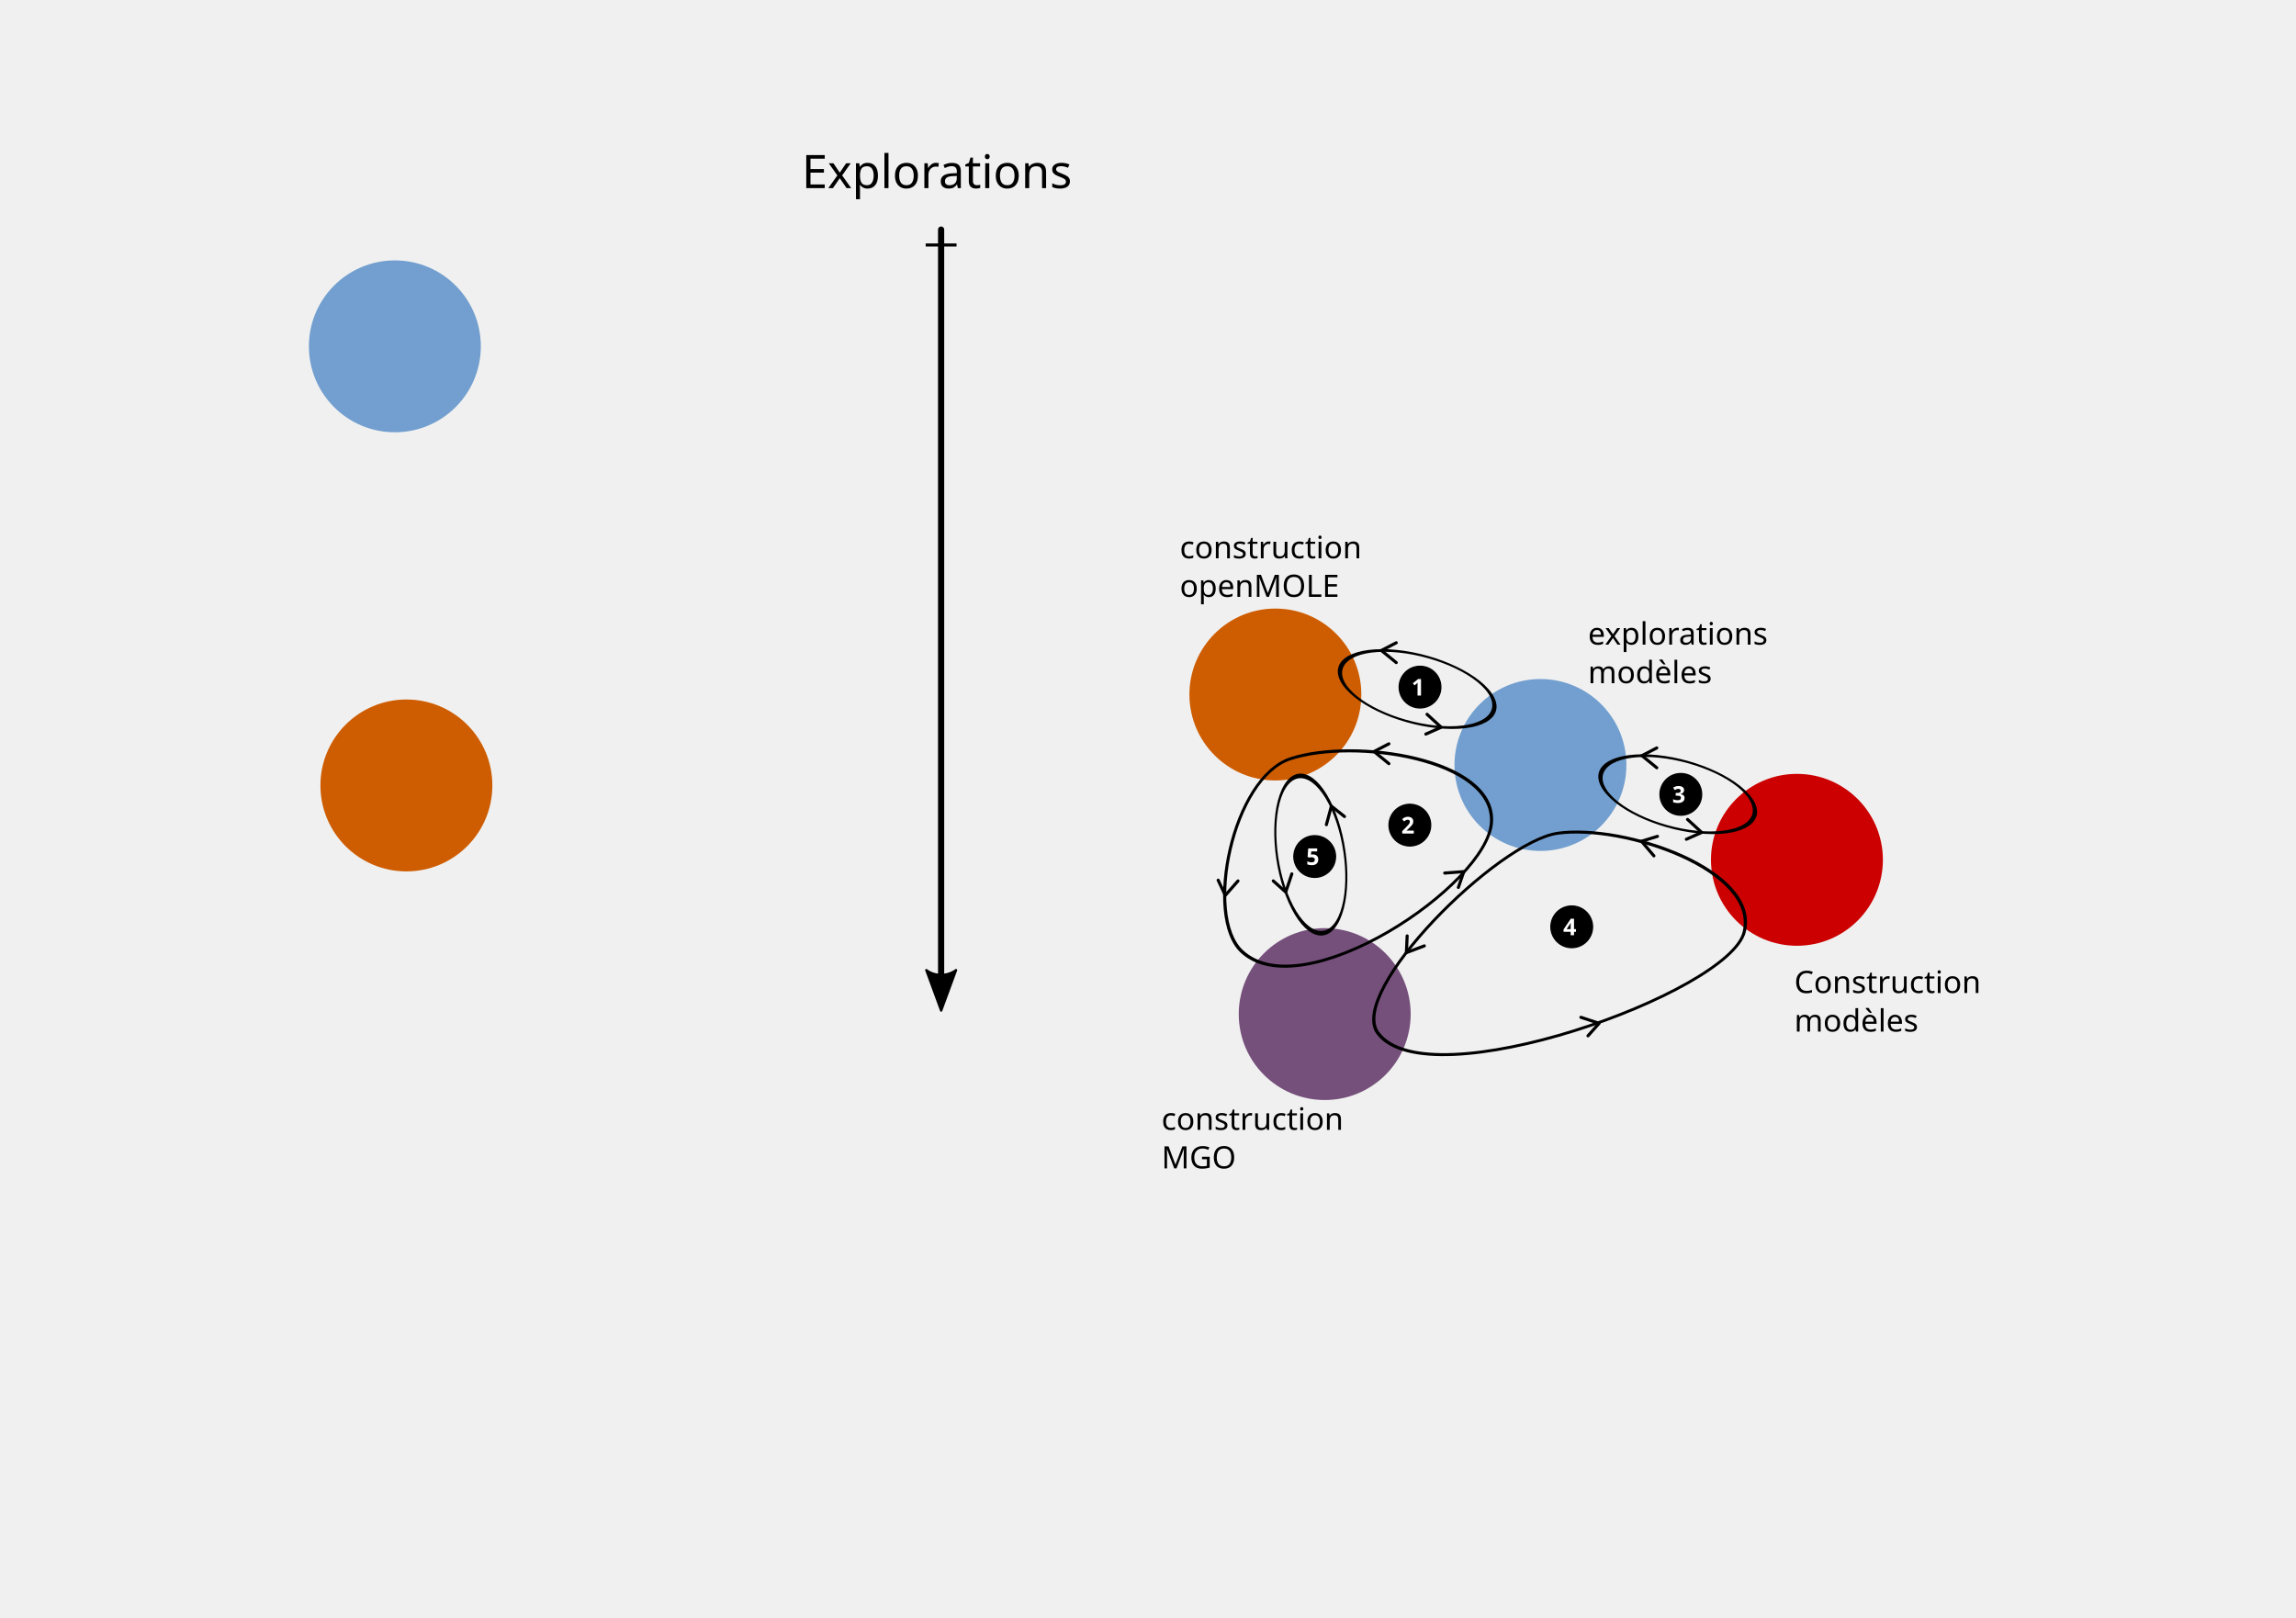
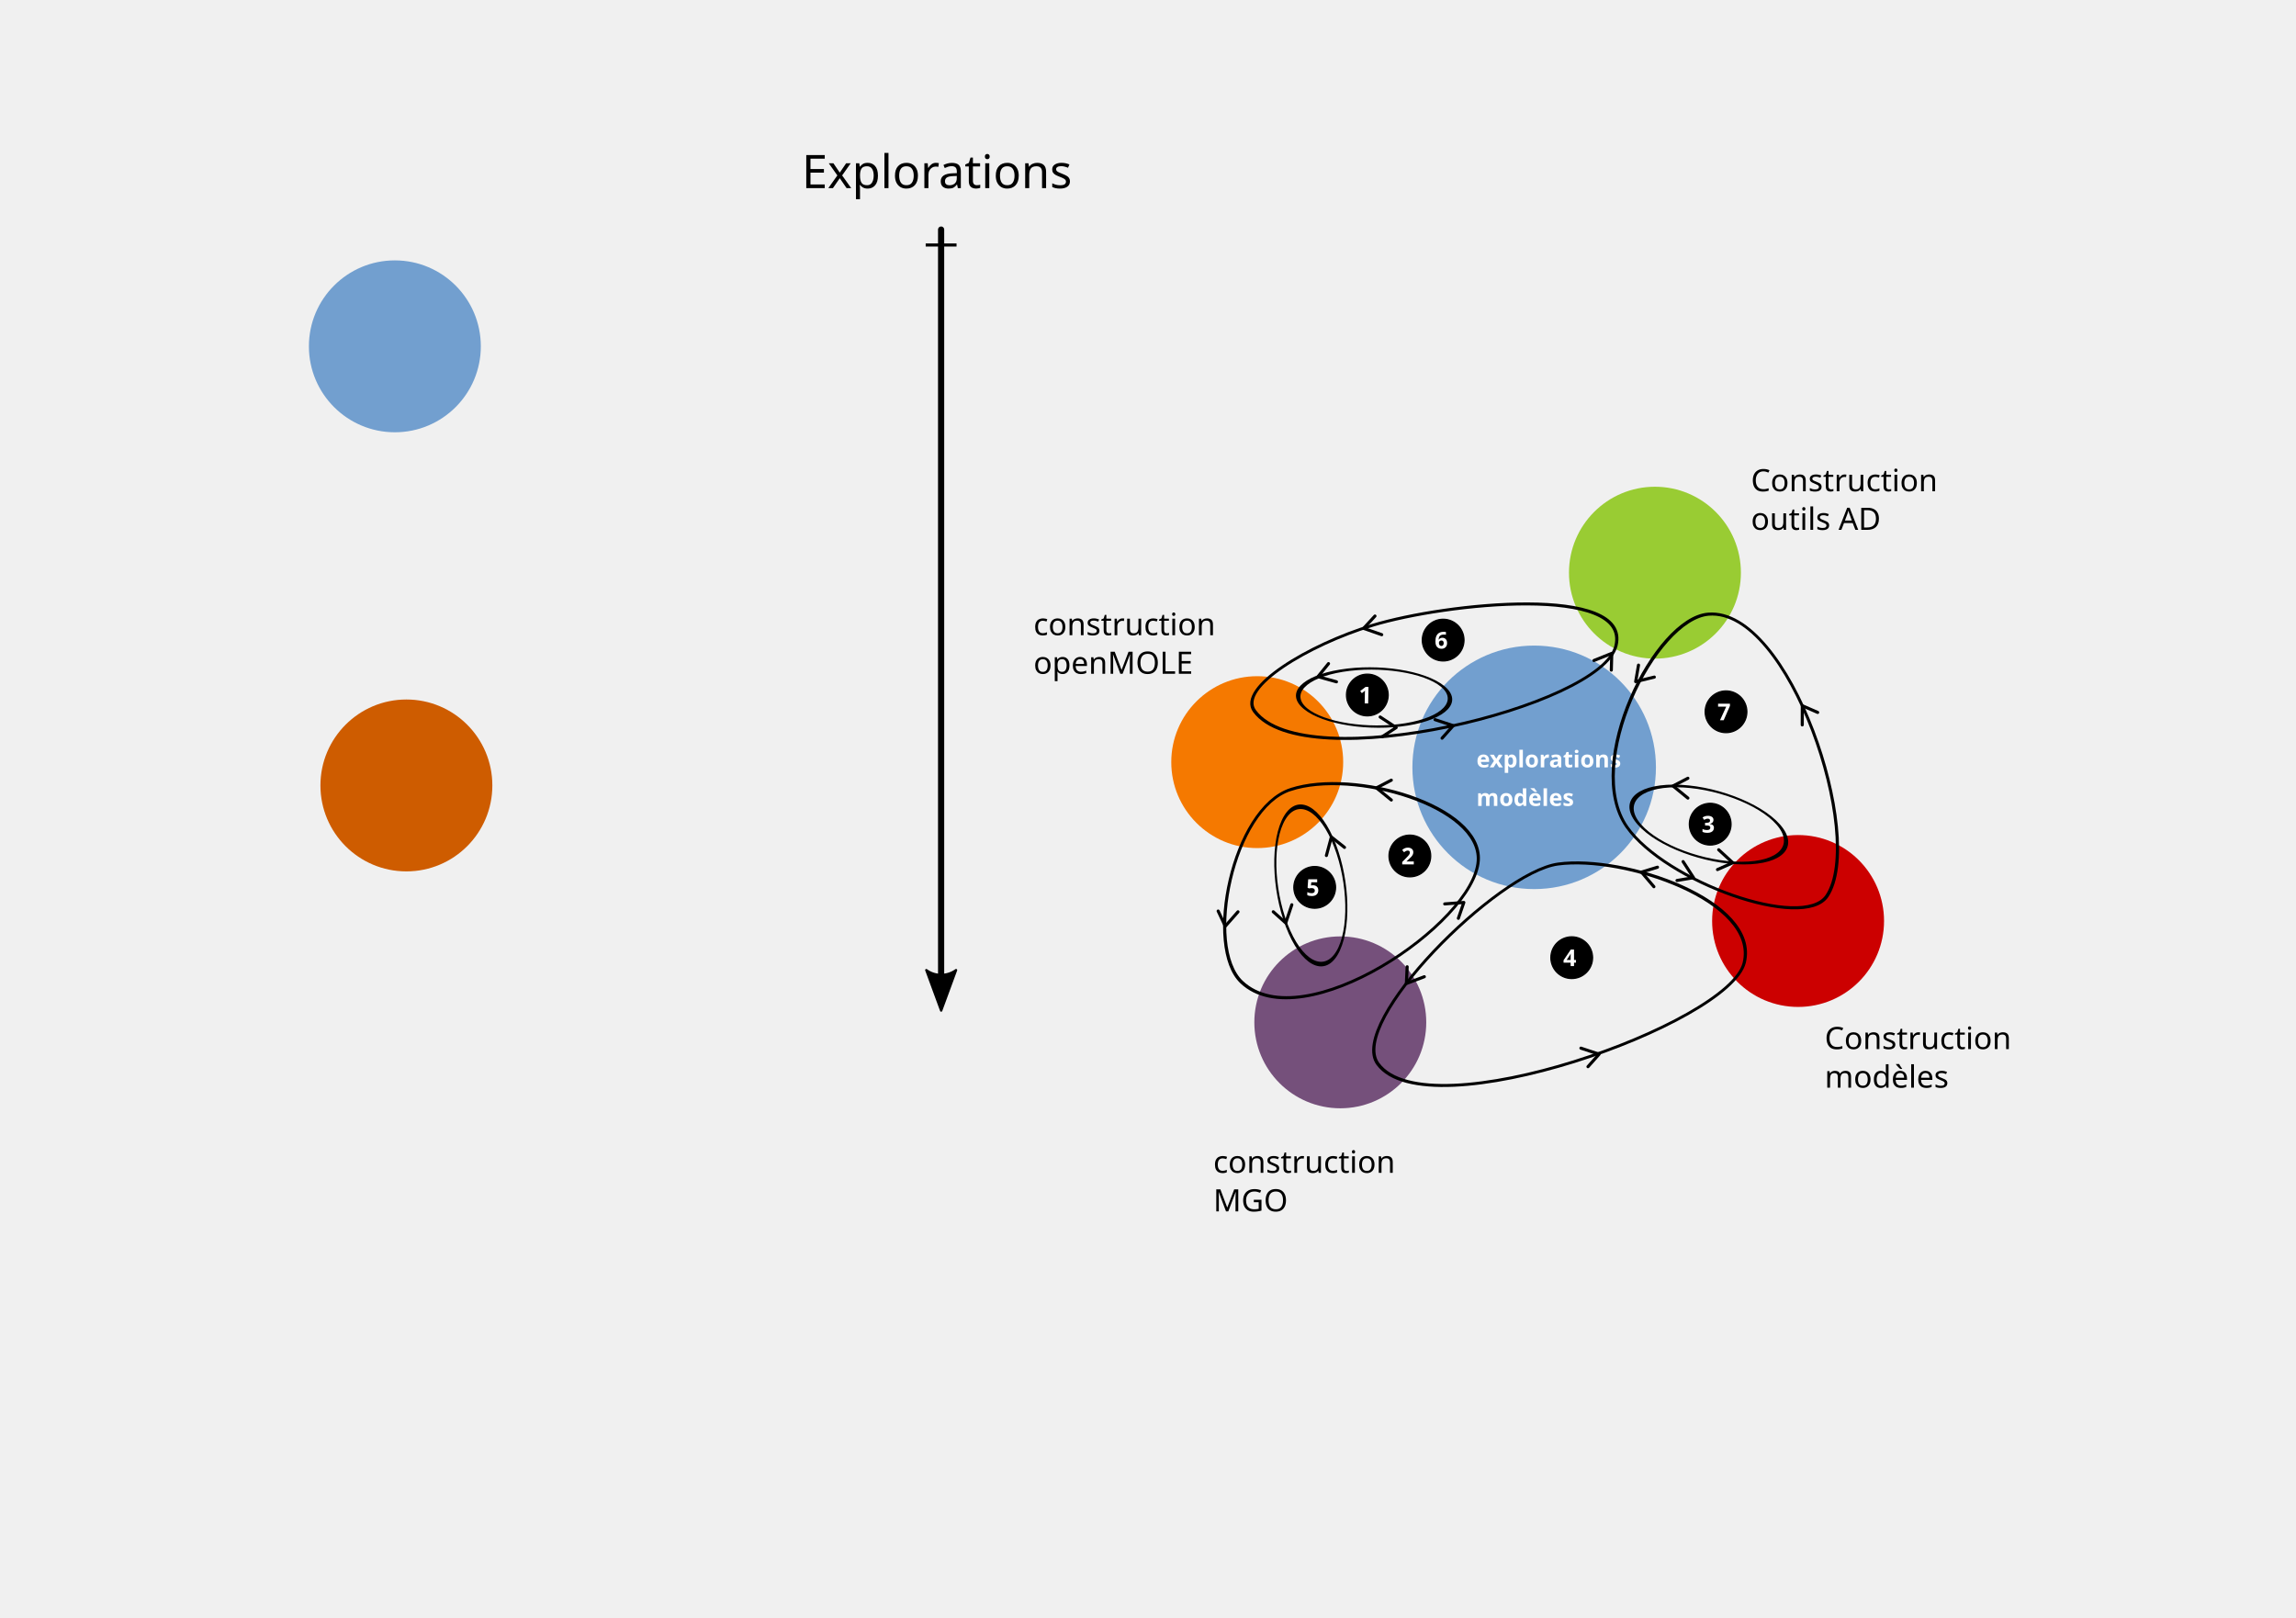
<svg xmlns="http://www.w3.org/2000/svg" width="210mm" height="148mm" viewBox="0 0 744.094 524.409" id="svg2" version="1.1">
  <defs id="defs4">
    <marker orient="auto" refY="0.0" refX="0.0" id="Arrow2Mend" style="overflow:visible;">
      <path id="path4200" style="fill-rule:evenodd;stroke-width:0.625;stroke-linejoin:round;stroke:#000000;stroke-opacity:1;fill:#000000;fill-opacity:1" d="M 8.719,4.034 L -2.207,0.016 L 8.719,-4.002 C 6.973,-1.63 6.983,1.616 8.719,4.034 z " transform="scale(0.6) rotate(180) translate(0,0)" />
    </marker>
  </defs>
  <g id="layer1" transform="translate(0,-527.9528)">
    <circle style="opacity:1;fill:#729fcf;fill-opacity:1;fill-rule:nonzero;stroke:none;stroke-width:1;stroke-linecap:round;stroke-linejoin:round;stroke-miterlimit:4;stroke-dasharray:none;stroke-dashoffset:0;stroke-opacity:1" id="path4138" cx="127.968" cy="640.208" r="27.857" />
    <circle style="opacity:1;fill:#ce5c00;fill-opacity:1;fill-rule:nonzero;stroke:none;stroke-width:1;stroke-linecap:round;stroke-linejoin:round;stroke-miterlimit:4;stroke-dasharray:none;stroke-dashoffset:0;stroke-opacity:1" id="path4138-9" cx="131.704" cy="782.536" r="27.857" />
    <text xml:space="preserve" style="font-style:normal;font-weight:normal;font-size:40px;line-height:125%;font-family:Sans;letter-spacing:0px;word-spacing:0px;fill:#000000;fill-opacity:1;stroke:none;stroke-width:1px;stroke-linecap:butt;stroke-linejoin:miter;stroke-opacity:1" x="259.848" y="588.923" id="text4163">
      <tspan id="tspan4165" x="259.848" y="588.923" style="font-size:15px">Explorations</tspan>
    </text>
    <path style="fill:none;fill-rule:evenodd;stroke:#000000;stroke-width:2;stroke-linecap:round;stroke-linejoin:miter;stroke-opacity:1;stroke-miterlimit:4;stroke-dasharray:none;marker-end:url(#Arrow2Mend)" d="m 305,602.362 0,250.495" id="path4167" />
    <path style="fill:none;fill-rule:evenodd;stroke:#000000;stroke-width:1px;stroke-linecap:butt;stroke-linejoin:miter;stroke-opacity:1" d="m 300,607.362 10,0" id="path4520" />
-     <circle style="opacity:1;fill:#729fcf;fill-opacity:1;fill-rule:nonzero;stroke:none;stroke-width:1;stroke-linecap:round;stroke-linejoin:round;stroke-miterlimit:4;stroke-dasharray:none;stroke-dashoffset:0;stroke-opacity:1" id="path4138-1" cx="499.231" cy="775.904" r="27.857" />
-     <circle style="opacity:1;fill:#ce5c00;fill-opacity:1;fill-rule:nonzero;stroke:none;stroke-width:1;stroke-linecap:round;stroke-linejoin:round;stroke-miterlimit:4;stroke-dasharray:none;stroke-dashoffset:0;stroke-opacity:1" id="path4138-1-4" cx="413.326" cy="753.065" r="27.857" />
-     <g id="g12948" transform="translate(-0.7142857,-11.42857)">
-       <ellipse transform="matrix(1,0,0.6595033,0.7517016,0,0)" ry="16.629" rx="22.5" cy="1014.657" cx="-209.17" id="path4554" style="opacity:1;fill:none;fill-opacity:1;fill-rule:nonzero;stroke:#000000;stroke-width:1.153;stroke-linecap:round;stroke-linejoin:round;stroke-miterlimit:4;stroke-dasharray:none;stroke-dashoffset:0;stroke-opacity:1" />
-       <g id="g12944">
-         <path style="fill:none;fill-rule:evenodd;stroke:#000000;stroke-width:1px;stroke-linecap:round;stroke-linejoin:round;stroke-opacity:1" d="m 453.214,747.719 -4.821,2.5 4.821,3.929" id="path4560" />
-         <path style="fill:none;fill-rule:evenodd;stroke:#000000;stroke-width:1px;stroke-linecap:round;stroke-linejoin:round;stroke-opacity:1" d="m 462.809,777.318 4.963,-2.205 -4.576,-4.212" id="path4560-7" />
+     <circle style="opacity:1;fill:#729fcf;fill-opacity:1;fill-rule:nonzero;stroke:none;stroke-width:1;stroke-linecap:round;stroke-linejoin:round;stroke-miterlimit:4;stroke-dasharray:none;stroke-dashoffset:0;stroke-opacity:1" id="path4138-1" cx="497.198" cy="776.667" r="39.464" />
+     <circle style="opacity:1;fill:#f57900;fill-opacity:1;fill-rule:nonzero;stroke:none;stroke-width:1;stroke-linecap:round;stroke-linejoin:round;stroke-miterlimit:4;stroke-dasharray:none;stroke-dashoffset:0;stroke-opacity:1" id="path4138-1-4" cx="407.445" cy="774.981" r="27.857" />
+     <g id="g4300" transform="matrix(0.9869899,-0.1607823,0.1607823,0.9869899,-122.5658,71.24452)">
+       <g transform="translate(-9.285714,2.500001)" id="g12948">
+         <ellipse style="opacity:1;fill:none;fill-opacity:1;fill-rule:nonzero;stroke:#000000;stroke-width:1.153;stroke-linecap:round;stroke-linejoin:round;stroke-miterlimit:4;stroke-dasharray:none;stroke-dashoffset:0;stroke-opacity:1" id="path4554" cx="-209.17" cy="1014.657" rx="22.5" ry="13.68" transform="matrix(1,0,0.6595033,0.7517016,0,0)" />
+         <g id="g12944">
+           <path id="path4560" d="m 447.191,749.498 -4.052,3.617 5.644,2.612" style="fill:none;fill-rule:evenodd;stroke:#000000;stroke-width:1px;stroke-linecap:round;stroke-linejoin:round;stroke-opacity:1" />
+           <path id="path4560-7" d="m 460.543,775.682 4.963,-2.205 -4.576,-4.212" style="fill:none;fill-rule:evenodd;stroke:#000000;stroke-width:1px;stroke-linecap:round;stroke-linejoin:round;stroke-opacity:1" />
+         </g>
+       </g>
+       <g transform="matrix(0.9839159,0.1786322,-0.1786322,0.9839159,522.1481,426.3436)" id="g10653" style="display:inline">
+         <circle style="opacity:1;fill:#000000;fill-opacity:1;fill-rule:nonzero;stroke:#000000;stroke-width:0.385;stroke-linecap:round;stroke-linejoin:round;stroke-miterlimit:4;stroke-dasharray:none;stroke-dashoffset:0;stroke-opacity:1" id="path4523-6" cy="345.408" cx="-11.954" r="6.761" />
+         <text xml:space="preserve" style="font-style:normal;font-variant:normal;font-weight:bold;font-stretch:normal;font-size:40px;line-height:125%;font-family:Sans;-inkscape-font-specification:'Sans, Bold';text-align:start;letter-spacing:0px;word-spacing:0px;writing-mode:lr-tb;text-anchor:start;fill:#000000;fill-opacity:1;stroke:none;stroke-width:1px;stroke-linecap:butt;stroke-linejoin:miter;stroke-opacity:1" x="-14.728" y="348.142" id="text10649">
+           <tspan id="tspan10651" x="-14.728" y="348.142" style="font-style:normal;font-variant:normal;font-weight:bold;font-stretch:normal;font-size:7.5px;line-height:125%;font-family:Sans;-inkscape-font-specification:'Sans, Bold';text-align:start;writing-mode:lr-tb;text-anchor:start;fill:#ffffff">1</tspan>
+         </text>
      </g>
    </g>
-     <g style="display:inline" id="g10653" transform="translate(472.1578,405.2546)">
-       <circle r="6.761" cx="-11.954" cy="345.408" id="path4523-6" style="opacity:1;fill:#000000;fill-opacity:1;fill-rule:nonzero;stroke:#000000;stroke-width:0.385;stroke-linecap:round;stroke-linejoin:round;stroke-miterlimit:4;stroke-dasharray:none;stroke-dashoffset:0;stroke-opacity:1" />
-       <text id="text10649" y="348.142" x="-14.728" style="font-style:normal;font-variant:normal;font-weight:bold;font-stretch:normal;font-size:40px;line-height:125%;font-family:Sans;-inkscape-font-specification:'Sans, Bold';text-align:start;letter-spacing:0px;word-spacing:0px;writing-mode:lr-tb;text-anchor:start;fill:#000000;fill-opacity:1;stroke:none;stroke-width:1px;stroke-linecap:butt;stroke-linejoin:miter;stroke-opacity:1" xml:space="preserve">
-         <tspan style="font-style:normal;font-variant:normal;font-weight:bold;font-stretch:normal;font-size:7.5px;line-height:125%;font-family:Sans;-inkscape-font-specification:'Sans, Bold';text-align:start;writing-mode:lr-tb;text-anchor:start;fill:#ffffff" y="348.142" x="-14.728" id="tspan10651">1</tspan>
-       </text>
-     </g>
-     <circle style="opacity:1;fill:#75507b;fill-opacity:1;fill-rule:nonzero;stroke:none;stroke-width:1;stroke-linecap:round;stroke-linejoin:round;stroke-miterlimit:4;stroke-dasharray:none;stroke-dashoffset:0;stroke-opacity:1" id="path4138-1-8" cx="429.315" cy="856.645" r="27.857" />
-     <text xml:space="preserve" style="font-style:normal;font-weight:normal;font-size:40px;line-height:125%;font-family:Sans;letter-spacing:0px;word-spacing:0px;fill:#000000;fill-opacity:1;stroke:none;stroke-width:1px;stroke-linecap:butt;stroke-linejoin:miter;stroke-opacity:1" x="382.343" y="708.91" id="text12900">
-       <tspan x="382.343" y="708.91" style="font-style:normal;font-variant:normal;font-weight:normal;font-stretch:normal;font-size:10px;line-height:125%;font-family:Sans;-inkscape-font-specification:'Sans, Normal';text-align:start;writing-mode:lr-tb;text-anchor:start" id="tspan12940">construction </tspan>
-       <tspan x="382.343" y="721.41" style="font-style:normal;font-variant:normal;font-weight:normal;font-stretch:normal;font-size:10px;line-height:125%;font-family:Sans;-inkscape-font-specification:'Sans, Normal';text-align:start;writing-mode:lr-tb;text-anchor:start" id="tspan13186">openMOLE</tspan>
+     <circle style="opacity:1;fill:#75507b;fill-opacity:1;fill-rule:nonzero;stroke:none;stroke-width:1;stroke-linecap:round;stroke-linejoin:round;stroke-miterlimit:4;stroke-dasharray:none;stroke-dashoffset:0;stroke-opacity:1" id="path4138-1-8" cx="434.366" cy="859.322" r="27.857" />
+     <text xml:space="preserve" style="font-style:normal;font-weight:normal;font-size:40px;line-height:125%;font-family:Sans;letter-spacing:0px;word-spacing:0px;fill:#000000;fill-opacity:1;stroke:none;stroke-width:1px;stroke-linecap:butt;stroke-linejoin:miter;stroke-opacity:1" x="334.943" y="733.84" id="text12900">
+       <tspan x="334.943" y="733.84" style="font-style:normal;font-variant:normal;font-weight:normal;font-stretch:normal;font-size:10px;line-height:125%;font-family:Sans;-inkscape-font-specification:'Sans, Normal';text-align:start;writing-mode:lr-tb;text-anchor:start" id="tspan12940">construction </tspan>
+       <tspan x="334.943" y="746.34" style="font-style:normal;font-variant:normal;font-weight:normal;font-stretch:normal;font-size:10px;line-height:125%;font-family:Sans;-inkscape-font-specification:'Sans, Normal';text-align:start;writing-mode:lr-tb;text-anchor:start" id="tspan13186">openMOLE</tspan>
    </text>
-     <text xml:space="preserve" style="font-style:normal;font-weight:normal;font-size:40px;line-height:125%;font-family:Sans;letter-spacing:0px;word-spacing:0px;fill:#000000;fill-opacity:1;stroke:none;stroke-width:1px;stroke-linecap:butt;stroke-linejoin:miter;stroke-opacity:1" x="376.42" y="894.166" id="text12900-0">
-       <tspan id="tspan12902-9" x="376.42" y="894.166" style="font-style:normal;font-variant:normal;font-weight:normal;font-stretch:normal;font-size:10px;line-height:125%;font-family:Sans;-inkscape-font-specification:'Sans, Normal';text-align:start;writing-mode:lr-tb;text-anchor:start">construction</tspan>
-       <tspan x="376.42" y="906.666" style="font-style:normal;font-variant:normal;font-weight:normal;font-stretch:normal;font-size:10px;line-height:125%;font-family:Sans;-inkscape-font-specification:'Sans, Normal';text-align:start;writing-mode:lr-tb;text-anchor:start" id="tspan13184">MGO</tspan>
+     <text xml:space="preserve" style="font-style:normal;font-weight:normal;font-size:40px;line-height:125%;font-family:Sans;letter-spacing:0px;word-spacing:0px;fill:#000000;fill-opacity:1;stroke:none;stroke-width:1px;stroke-linecap:butt;stroke-linejoin:miter;stroke-opacity:1" x="393.206" y="908.095" id="text12900-0">
+       <tspan id="tspan12902-9" x="393.206" y="908.095" style="font-style:normal;font-variant:normal;font-weight:normal;font-stretch:normal;font-size:10px;line-height:125%;font-family:Sans;-inkscape-font-specification:'Sans, Normal';text-align:start;writing-mode:lr-tb;text-anchor:start">construction</tspan>
+       <tspan x="393.206" y="920.595" style="font-style:normal;font-variant:normal;font-weight:normal;font-stretch:normal;font-size:10px;line-height:125%;font-family:Sans;-inkscape-font-specification:'Sans, Normal';text-align:start;writing-mode:lr-tb;text-anchor:start" id="tspan13184">MGO</tspan>
    </text>
-     <text xml:space="preserve" style="font-style:normal;font-weight:normal;font-size:40px;line-height:125%;font-family:Sans;letter-spacing:0px;word-spacing:0px;fill:#000000;fill-opacity:1;stroke:none;stroke-width:1px;stroke-linecap:butt;stroke-linejoin:miter;stroke-opacity:1" x="514.641" y="736.886" id="text12900-6">
-       <tspan id="tspan12902-4" x="514.641" y="736.886" style="font-style:normal;font-variant:normal;font-weight:normal;font-stretch:normal;font-size:10px;line-height:125%;font-family:Sans;-inkscape-font-specification:'Sans, Normal';text-align:start;writing-mode:lr-tb;text-anchor:start">explorations</tspan>
-       <tspan x="514.641" y="749.386" style="font-style:normal;font-variant:normal;font-weight:normal;font-stretch:normal;font-size:10px;line-height:125%;font-family:Sans;-inkscape-font-specification:'Sans, Normal';text-align:start;writing-mode:lr-tb;text-anchor:start" id="tspan13190">modèles</tspan>
+     <text xml:space="preserve" style="font-style:normal;font-weight:normal;font-size:40px;line-height:125%;font-family:Sans;letter-spacing:0px;word-spacing:0px;fill:#000000;fill-opacity:1;stroke:none;stroke-width:1px;stroke-linecap:butt;stroke-linejoin:miter;stroke-opacity:1" x="478.468" y="776.671" id="text12900-6">
+       <tspan id="tspan12902-4" x="478.468" y="776.671" style="font-style:normal;font-variant:normal;font-weight:bold;font-stretch:normal;font-size:7.5px;line-height:125%;font-family:Sans;-inkscape-font-specification:'Sans, Bold';text-align:start;writing-mode:lr;text-anchor:start;fill:#ffffff">explorations</tspan>
+       <tspan x="478.468" y="789.171" style="font-style:normal;font-variant:normal;font-weight:bold;font-stretch:normal;font-size:7.5px;line-height:125%;font-family:Sans;-inkscape-font-specification:'Sans, Bold';text-align:start;writing-mode:lr;text-anchor:start;fill:#ffffff" id="tspan13190">modèles</tspan>
    </text>
-     <g style="display:inline" id="g10653-1" transform="translate(468.863,449.9897)">
+     <g style="display:inline" id="g10653-1" transform="translate(468.863,459.9897)">
      <circle r="6.761" cx="-11.954" cy="345.408" id="path4523-6-7" style="opacity:1;fill:#000000;fill-opacity:1;fill-rule:nonzero;stroke:#000000;stroke-width:0.385;stroke-linecap:round;stroke-linejoin:round;stroke-miterlimit:4;stroke-dasharray:none;stroke-dashoffset:0;stroke-opacity:1" />
      <text id="text10649-0" y="348.142" x="-14.728" style="font-style:normal;font-variant:normal;font-weight:bold;font-stretch:normal;font-size:40px;line-height:125%;font-family:Sans;-inkscape-font-specification:'Sans, Bold';text-align:start;letter-spacing:0px;word-spacing:0px;writing-mode:lr-tb;text-anchor:start;fill:#000000;fill-opacity:1;stroke:none;stroke-width:1px;stroke-linecap:butt;stroke-linejoin:miter;stroke-opacity:1" xml:space="preserve">
        <tspan style="font-style:normal;font-variant:normal;font-weight:bold;font-stretch:normal;font-size:7.5px;line-height:125%;font-family:Sans;-inkscape-font-specification:'Sans, Bold';text-align:start;writing-mode:lr-tb;text-anchor:start;fill:#ffffff" y="348.142" x="-14.728" id="tspan10651-5">2</tspan>
      </text>
    </g>
-     <g id="g13051">
+     <g id="g13051" transform="translate(0,10)">
      <g id="g12948-4" transform="matrix(0.3350134,-0.9870951,0.9587248,0.1601353,-495.0909,1132.654)">
-         <path id="path13011" d="m 490.23,781.336 c -8.917,-16.477 -53.323,-10.581 -62.379,5.29 -14.764,25.876 33.472,71.593 53.132,65.884 19.912,-5.783 19.084,-52.996 9.246,-71.174 z" style="fill:none;fill-rule:evenodd;stroke:#000000;stroke-width:1px;stroke-linecap:butt;stroke-linejoin:miter;stroke-opacity:1" />
+         <path id="path13011" d="m 490.23,781.336 c -8.917,-16.477 -53.323,-10.581 -62.379,5.29 -14.764,25.876 30.371,68.02 50.049,62.491 17.173,-4.825 22.167,-49.603 12.329,-67.781 z" style="fill:none;fill-rule:evenodd;stroke:#000000;stroke-width:1px;stroke-linecap:butt;stroke-linejoin:miter;stroke-opacity:1" />
      </g>
      <path style="fill:none;fill-rule:evenodd;stroke:#000000;stroke-width:1px;stroke-linecap:round;stroke-linejoin:round;stroke-opacity:1" d="m 394.784,813.246 2.312,4.915 4.112,-4.666" id="path4560-4" />
      <path style="fill:none;fill-rule:evenodd;stroke:#000000;stroke-width:1px;stroke-linecap:round;stroke-linejoin:round;stroke-opacity:1" d="m 472.633,815.598 1.775,-5.133 -6.201,0.471" id="path4560-7-7" />
-       <path style="fill:none;fill-rule:evenodd;stroke:#000000;stroke-width:1px;stroke-linecap:round;stroke-linejoin:round;stroke-opacity:1" d="m 450.113,769.044 -4.821,2.502 4.823,3.927" id="path4560-7-7-3" />
+       <path style="fill:none;fill-rule:evenodd;stroke:#000000;stroke-width:1px;stroke-linecap:round;stroke-linejoin:round;stroke-opacity:1" d="m 450.898,770.829 -4.821,2.502 4.823,3.927" id="path4560-7-7-3" />
    </g>
-     <circle style="opacity:1;fill:#cc0000;fill-opacity:1;fill-rule:nonzero;stroke:none;stroke-width:1;stroke-linecap:round;stroke-linejoin:round;stroke-miterlimit:4;stroke-dasharray:none;stroke-dashoffset:0;stroke-opacity:1" id="path4138-1-8-5" cx="582.353" cy="806.643" r="27.857" />
-     <text xml:space="preserve" style="font-style:normal;font-weight:normal;font-size:40px;line-height:125%;font-family:Sans;letter-spacing:0px;word-spacing:0px;fill:#000000;fill-opacity:1;stroke:none;stroke-width:1px;stroke-linecap:butt;stroke-linejoin:miter;stroke-opacity:1" x="581.497" y="849.808" id="text12900-6-4">
-       <tspan id="tspan12902-4-3" x="581.497" y="849.808" style="font-style:normal;font-variant:normal;font-weight:normal;font-stretch:normal;font-size:10px;line-height:125%;font-family:Sans;-inkscape-font-specification:'Sans, Normal';text-align:start;writing-mode:lr-tb;text-anchor:start">Construction</tspan>
-       <tspan x="581.497" y="862.308" style="font-style:normal;font-variant:normal;font-weight:normal;font-stretch:normal;font-size:10px;line-height:125%;font-family:Sans;-inkscape-font-specification:'Sans, Normal';text-align:start;writing-mode:lr-tb;text-anchor:start" id="tspan13188">modèles</tspan>
+     <circle style="opacity:1;fill:#cc0000;fill-opacity:1;fill-rule:nonzero;stroke:none;stroke-width:1;stroke-linecap:round;stroke-linejoin:round;stroke-miterlimit:4;stroke-dasharray:none;stroke-dashoffset:0;stroke-opacity:1" id="path4138-1-8-5" cx="582.728" cy="826.469" r="27.857" />
+     <text xml:space="preserve" style="font-style:normal;font-weight:normal;font-size:40px;line-height:125%;font-family:Sans;letter-spacing:0px;word-spacing:0px;fill:#000000;fill-opacity:1;stroke:none;stroke-width:1px;stroke-linecap:butt;stroke-linejoin:miter;stroke-opacity:1" x="591.346" y="867.99" id="text12900-6-4">
+       <tspan id="tspan12902-4-3" x="591.346" y="867.99" style="font-style:normal;font-variant:normal;font-weight:normal;font-stretch:normal;font-size:10px;line-height:125%;font-family:Sans;-inkscape-font-specification:'Sans, Normal';text-align:start;writing-mode:lr-tb;text-anchor:start">Construction</tspan>
+       <tspan x="591.346" y="880.49" style="font-style:normal;font-variant:normal;font-weight:normal;font-stretch:normal;font-size:10px;line-height:125%;font-family:Sans;-inkscape-font-specification:'Sans, Normal';text-align:start;writing-mode:lr-tb;text-anchor:start" id="tspan13188">modèles</tspan>
    </text>
-     <g id="g12948-5" transform="translate(83.71463,22.65831)">
+     <g id="g12948-5" transform="translate(93.80129,32.48499)">
      <ellipse transform="matrix(1,0,0.6595033,0.7517016,0,0)" ry="16.629" rx="22.5" cy="1014.657" cx="-209.17" id="path4554-9" style="opacity:1;fill:none;fill-opacity:1;fill-rule:nonzero;stroke:#000000;stroke-width:1.153;stroke-linecap:round;stroke-linejoin:round;stroke-miterlimit:4;stroke-dasharray:none;stroke-dashoffset:0;stroke-opacity:1" />
      <g id="g12944-3">
        <path style="fill:none;fill-rule:evenodd;stroke:#000000;stroke-width:1px;stroke-linecap:round;stroke-linejoin:round;stroke-opacity:1" d="m 453.214,747.719 -4.821,2.5 4.821,3.929" id="path4560-1" />
        <path style="fill:none;fill-rule:evenodd;stroke:#000000;stroke-width:1px;stroke-linecap:round;stroke-linejoin:round;stroke-opacity:1" d="m 462.809,777.318 4.963,-2.205 -4.576,-4.212" id="path4560-7-0" />
      </g>
    </g>
-     <g transform="matrix(0.9834942,0.1809395,-0.1809395,0.9834942,233.6281,-38.75867)" id="g13051-3">
+     <g transform="matrix(0.9834942,0.1809395,-0.1809395,0.9834942,233.6281,-28.75867)" id="g13051-3">
      <g id="g12948-4-2" transform="matrix(0.3350134,-0.9870951,0.9587248,0.1601353,-495.0909,1132.654)">
        <path id="path13011-8" d="m 490.23,781.336 c -8.917,-16.477 -69.461,-36.116 -78.516,-20.245 -14.764,25.876 49.609,97.128 69.27,91.419 19.912,-5.783 19.084,-52.996 9.246,-71.174 z" style="fill:none;fill-rule:evenodd;stroke:#000000;stroke-width:1px;stroke-linecap:butt;stroke-linejoin:miter;stroke-opacity:1" />
      </g>
      <path style="fill:none;fill-rule:evenodd;stroke:#000000;stroke-width:1px;stroke-linecap:round;stroke-linejoin:round;stroke-opacity:1" d="m 376.169,815.466 0.732,5.381 5.321,-3.219" id="path4560-4-1" />
      <path style="fill:none;fill-rule:evenodd;stroke:#000000;stroke-width:1px;stroke-linecap:round;stroke-linejoin:round;stroke-opacity:1" d="m 439.659,836.711 2.823,-4.64 -6.16,-0.854" id="path4560-7-7-2" />
      <path style="fill:none;fill-rule:evenodd;stroke:#000000;stroke-width:1px;stroke-linecap:round;stroke-linejoin:round;stroke-opacity:1" d="m 450.113,769.044 -4.821,2.502 4.823,3.927" id="path4560-7-7-3-8" />
    </g>
-     <g style="display:inline" id="g10653-1-9" transform="translate(556.6788,440.0213)">
+     <g style="display:inline" id="g10653-1-9" transform="translate(566.1991,449.6821)">
      <circle r="6.761" cx="-11.954" cy="345.408" id="path4523-6-7-1" style="opacity:1;fill:#000000;fill-opacity:1;fill-rule:nonzero;stroke:#000000;stroke-width:0.385;stroke-linecap:round;stroke-linejoin:round;stroke-miterlimit:4;stroke-dasharray:none;stroke-dashoffset:0;stroke-opacity:1" />
      <text id="text10649-0-1" y="348.142" x="-14.728" style="font-style:normal;font-variant:normal;font-weight:bold;font-stretch:normal;font-size:40px;line-height:125%;font-family:Sans;-inkscape-font-specification:'Sans, Bold';text-align:start;letter-spacing:0px;word-spacing:0px;writing-mode:lr-tb;text-anchor:start;fill:#000000;fill-opacity:1;stroke:none;stroke-width:1px;stroke-linecap:butt;stroke-linejoin:miter;stroke-opacity:1" xml:space="preserve">
        <tspan style="font-style:normal;font-variant:normal;font-weight:bold;font-stretch:normal;font-size:7.5px;line-height:125%;font-family:Sans;-inkscape-font-specification:'Sans, Bold';text-align:start;writing-mode:lr-tb;text-anchor:start;fill:#ffffff" y="348.142" x="-14.728" id="tspan10651-5-2">3</tspan>
      </text>
    </g>
-     <g style="display:inline" id="g10653-1-7" transform="translate(521.3235,482.9527)">
+     <g style="display:inline" id="g10653-1-7" transform="translate(521.3235,492.9527)">
      <circle r="6.761" cx="-11.954" cy="345.408" id="path4523-6-7-0" style="opacity:1;fill:#000000;fill-opacity:1;fill-rule:nonzero;stroke:#000000;stroke-width:0.385;stroke-linecap:round;stroke-linejoin:round;stroke-miterlimit:4;stroke-dasharray:none;stroke-dashoffset:0;stroke-opacity:1" />
      <text id="text10649-0-18" y="348.142" x="-14.728" style="font-style:normal;font-variant:normal;font-weight:bold;font-stretch:normal;font-size:40px;line-height:125%;font-family:Sans;-inkscape-font-specification:'Sans, Bold';text-align:start;letter-spacing:0px;word-spacing:0px;writing-mode:lr-tb;text-anchor:start;fill:#000000;fill-opacity:1;stroke:none;stroke-width:1px;stroke-linecap:butt;stroke-linejoin:miter;stroke-opacity:1" xml:space="preserve">
        <tspan style="font-style:normal;font-variant:normal;font-weight:bold;font-stretch:normal;font-size:7.5px;line-height:125%;font-family:Sans;-inkscape-font-specification:'Sans, Bold';text-align:start;writing-mode:lr-tb;text-anchor:start;fill:#ffffff" y="348.142" x="-14.728" id="tspan10651-5-4">4</tspan>
      </text>
    </g>
-     <g id="g12948-7" transform="matrix(0.4090027,0.9125332,-0.9125332,0.4090027,932.6822,73.22481)">
+     <g id="g12948-7" transform="matrix(0.4090027,0.9125332,-0.9125332,0.4090027,932.6822,83.22481)">
      <ellipse transform="matrix(1,0,0.6595033,0.7517016,0,0)" ry="16.629" rx="22.5" cy="1014.657" cx="-209.17" id="path4554-8" style="opacity:1;fill:none;fill-opacity:1;fill-rule:nonzero;stroke:#000000;stroke-width:1.153;stroke-linecap:round;stroke-linejoin:round;stroke-miterlimit:4;stroke-dasharray:none;stroke-dashoffset:0;stroke-opacity:1" />
      <g id="g12944-0">
        <path style="fill:none;fill-rule:evenodd;stroke:#000000;stroke-width:1px;stroke-linecap:round;stroke-linejoin:round;stroke-opacity:1" d="m 453.214,747.719 -4.821,2.5 4.821,3.929" id="path4560-5" />
        <path style="fill:none;fill-rule:evenodd;stroke:#000000;stroke-width:1px;stroke-linecap:round;stroke-linejoin:round;stroke-opacity:1" d="m 462.809,777.318 4.963,-2.205 -4.576,-4.212" id="path4560-7-5" />
      </g>
    </g>
-     <g style="display:inline" id="g10653-1-7-7" transform="translate(438.0255,460.1684)">
+     <g style="display:inline" id="g10653-1-7-7" transform="translate(438.0255,470.1684)">
      <circle r="6.761" cx="-11.954" cy="345.408" id="path4523-6-7-0-5" style="opacity:1;fill:#000000;fill-opacity:1;fill-rule:nonzero;stroke:#000000;stroke-width:0.385;stroke-linecap:round;stroke-linejoin:round;stroke-miterlimit:4;stroke-dasharray:none;stroke-dashoffset:0;stroke-opacity:1" />
      <text id="text10649-0-18-1" y="348.142" x="-14.728" style="font-style:normal;font-variant:normal;font-weight:bold;font-stretch:normal;font-size:40px;line-height:125%;font-family:Sans;-inkscape-font-specification:'Sans, Bold';text-align:start;letter-spacing:0px;word-spacing:0px;writing-mode:lr-tb;text-anchor:start;fill:#000000;fill-opacity:1;stroke:none;stroke-width:1px;stroke-linecap:butt;stroke-linejoin:miter;stroke-opacity:1" xml:space="preserve">
        <tspan style="font-style:normal;font-variant:normal;font-weight:bold;font-stretch:normal;font-size:7.5px;line-height:125%;font-family:Sans;-inkscape-font-specification:'Sans, Bold';text-align:start;writing-mode:lr-tb;text-anchor:start;fill:#ffffff" y="348.142" x="-14.728" id="tspan10651-5-4-3">5</tspan>
      </text>
    </g>
+     <circle style="opacity:1;fill:#99cc33;fill-opacity:1;fill-rule:nonzero;stroke:none;stroke-width:1;stroke-linecap:round;stroke-linejoin:round;stroke-miterlimit:4;stroke-dasharray:none;stroke-dashoffset:0;stroke-opacity:1" id="path4138-1-8-5-5" cx="536.337" cy="713.576" r="27.857" />
+     <text xml:space="preserve" style="font-style:normal;font-weight:normal;font-size:40px;line-height:125%;font-family:Sans;letter-spacing:0px;word-spacing:0px;fill:#000000;fill-opacity:1;stroke:none;stroke-width:1px;stroke-linecap:butt;stroke-linejoin:miter;stroke-opacity:1" x="567.453" y="687.191" id="text12900-6-4-6">
+       <tspan x="567.453" y="687.191" style="font-style:normal;font-variant:normal;font-weight:normal;font-stretch:normal;font-size:10px;line-height:125%;font-family:Sans;-inkscape-font-specification:'Sans, Normal';text-align:start;writing-mode:lr-tb;text-anchor:start" id="tspan13188-2">Construction </tspan>
+       <tspan x="567.453" y="699.691" style="font-style:normal;font-variant:normal;font-weight:normal;font-stretch:normal;font-size:10px;line-height:125%;font-family:Sans;-inkscape-font-specification:'Sans, Normal';text-align:start;writing-mode:lr-tb;text-anchor:start" id="tspan4264">outils AD</tspan>
+     </text>
+     <g transform="matrix(0.9834942,0.1809395,-0.1809395,0.9834942,209.3788,-146.6656)" id="g13051-3-1">
+       <g id="g12948-4-2-3" transform="matrix(0.3350134,-0.9870951,0.9587248,0.1601353,-495.0909,1132.654)">
+         <path id="path13011-8-7" d="m 441.304,769.263 c -12.643,-15.683 -32.967,-29.636 -38.055,-20.66 -14.69,25.915 38.469,101.563 58.13,95.853 19.912,-5.783 -5.513,-57.131 -20.075,-75.194 z" style="fill:none;fill-rule:evenodd;stroke:#000000;stroke-width:1px;stroke-linecap:butt;stroke-linejoin:miter;stroke-opacity:1" />
+       </g>
+       <path style="fill:none;fill-rule:evenodd;stroke:#000000;stroke-width:1px;stroke-linecap:round;stroke-linejoin:round;stroke-opacity:1" d="m 390.52,817.119 -2.897,4.594 6.146,0.954" id="path4560-4-1-7" />
+       <path style="fill:none;fill-rule:evenodd;stroke:#000000;stroke-width:1px;stroke-linecap:round;stroke-linejoin:round;stroke-opacity:1" d="m 419.072,852.119 2.823,-4.64 -6.16,-0.854" id="path4560-7-7-2-4" />
+       <path style="fill:none;fill-rule:evenodd;stroke:#000000;stroke-width:1px;stroke-linecap:round;stroke-linejoin:round;stroke-opacity:1" d="m 469.023,820.497 -0.835,-5.366 -5.259,3.32" id="path4560-7-7-3-8-5" />
+     </g>
+     <g transform="matrix(-0.1345493,-0.9909069,0.9909069,-0.1345493,-185.2727,1289.285)" id="g13051-3-1-0">
+       <g id="g12948-4-2-3-6" transform="matrix(0.3350134,-0.9870951,0.9587248,0.1601353,-495.0909,1132.654)">
+         <path id="path13011-8-7-1" d="m 487.563,755.881 c -12.643,-15.683 -56.59,-23.204 -63.66,-9.952 -11.694,21.919 14.561,93.264 40.067,85.78 16.747,-4.914 38.155,-57.764 23.593,-75.827 z" style="fill:none;fill-rule:evenodd;stroke:#000000;stroke-width:1px;stroke-linecap:butt;stroke-linejoin:miter;stroke-opacity:1" />
+       </g>
+       <path style="fill:none;fill-rule:evenodd;stroke:#000000;stroke-width:1px;stroke-linecap:round;stroke-linejoin:round;stroke-opacity:1" d="m 373.563,786.177 0.174,5.428 5.625,-2.653" id="path4560-4-1-7-1" />
+       <path style="fill:none;fill-rule:evenodd;stroke:#000000;stroke-width:1px;stroke-linecap:round;stroke-linejoin:round;stroke-opacity:1" d="m 421.407,838.674 2.823,-4.64 -6.16,-0.854" id="path4560-7-7-2-4-4" />
+       <path style="fill:none;fill-rule:evenodd;stroke:#000000;stroke-width:1px;stroke-linecap:round;stroke-linejoin:round;stroke-opacity:1" d="m 444.415,783.206 -5.179,-1.635 0.64,6.186" id="path4560-7-7-3-8-5-9" />
+     </g>
+     <g style="display:inline" id="g10653-1-8" transform="translate(479.6547,390.0187)">
+       <circle r="6.761" cx="-11.954" cy="345.408" id="path4523-6-7-8" style="opacity:1;fill:#000000;fill-opacity:1;fill-rule:nonzero;stroke:#000000;stroke-width:0.385;stroke-linecap:round;stroke-linejoin:round;stroke-miterlimit:4;stroke-dasharray:none;stroke-dashoffset:0;stroke-opacity:1" />
+       <text id="text10649-0-8" y="348.142" x="-14.728" style="font-style:normal;font-variant:normal;font-weight:bold;font-stretch:normal;font-size:40px;line-height:125%;font-family:Sans;-inkscape-font-specification:'Sans, Bold';text-align:start;letter-spacing:0px;word-spacing:0px;writing-mode:lr-tb;text-anchor:start;fill:#000000;fill-opacity:1;stroke:none;stroke-width:1px;stroke-linecap:butt;stroke-linejoin:miter;stroke-opacity:1" xml:space="preserve">
+         <tspan style="font-style:normal;font-variant:normal;font-weight:bold;font-stretch:normal;font-size:7.5px;line-height:125%;font-family:Sans;-inkscape-font-specification:'Sans, Bold';text-align:start;writing-mode:lr-tb;text-anchor:start;fill:#ffffff" y="348.142" x="-14.728" id="tspan10651-5-8">6</tspan>
+       </text>
+     </g>
+     <g style="display:inline" id="g10653-1-8-8" transform="translate(571.326,413.2522)">
+       <circle r="6.761" cx="-11.954" cy="345.408" id="path4523-6-7-8-2" style="opacity:1;fill:#000000;fill-opacity:1;fill-rule:nonzero;stroke:#000000;stroke-width:0.385;stroke-linecap:round;stroke-linejoin:round;stroke-miterlimit:4;stroke-dasharray:none;stroke-dashoffset:0;stroke-opacity:1" />
+       <text id="text10649-0-8-6" y="348.142" x="-14.728" style="font-style:normal;font-variant:normal;font-weight:bold;font-stretch:normal;font-size:40px;line-height:125%;font-family:Sans;-inkscape-font-specification:'Sans, Bold';text-align:start;letter-spacing:0px;word-spacing:0px;writing-mode:lr-tb;text-anchor:start;fill:#000000;fill-opacity:1;stroke:none;stroke-width:1px;stroke-linecap:butt;stroke-linejoin:miter;stroke-opacity:1" xml:space="preserve">
+         <tspan style="font-style:normal;font-variant:normal;font-weight:bold;font-stretch:normal;font-size:7.5px;line-height:125%;font-family:Sans;-inkscape-font-specification:'Sans, Bold';text-align:start;writing-mode:lr-tb;text-anchor:start;fill:#ffffff" y="348.142" x="-14.728" id="tspan10651-5-8-4">7</tspan>
+       </text>
+     </g>
  </g>
</svg>
